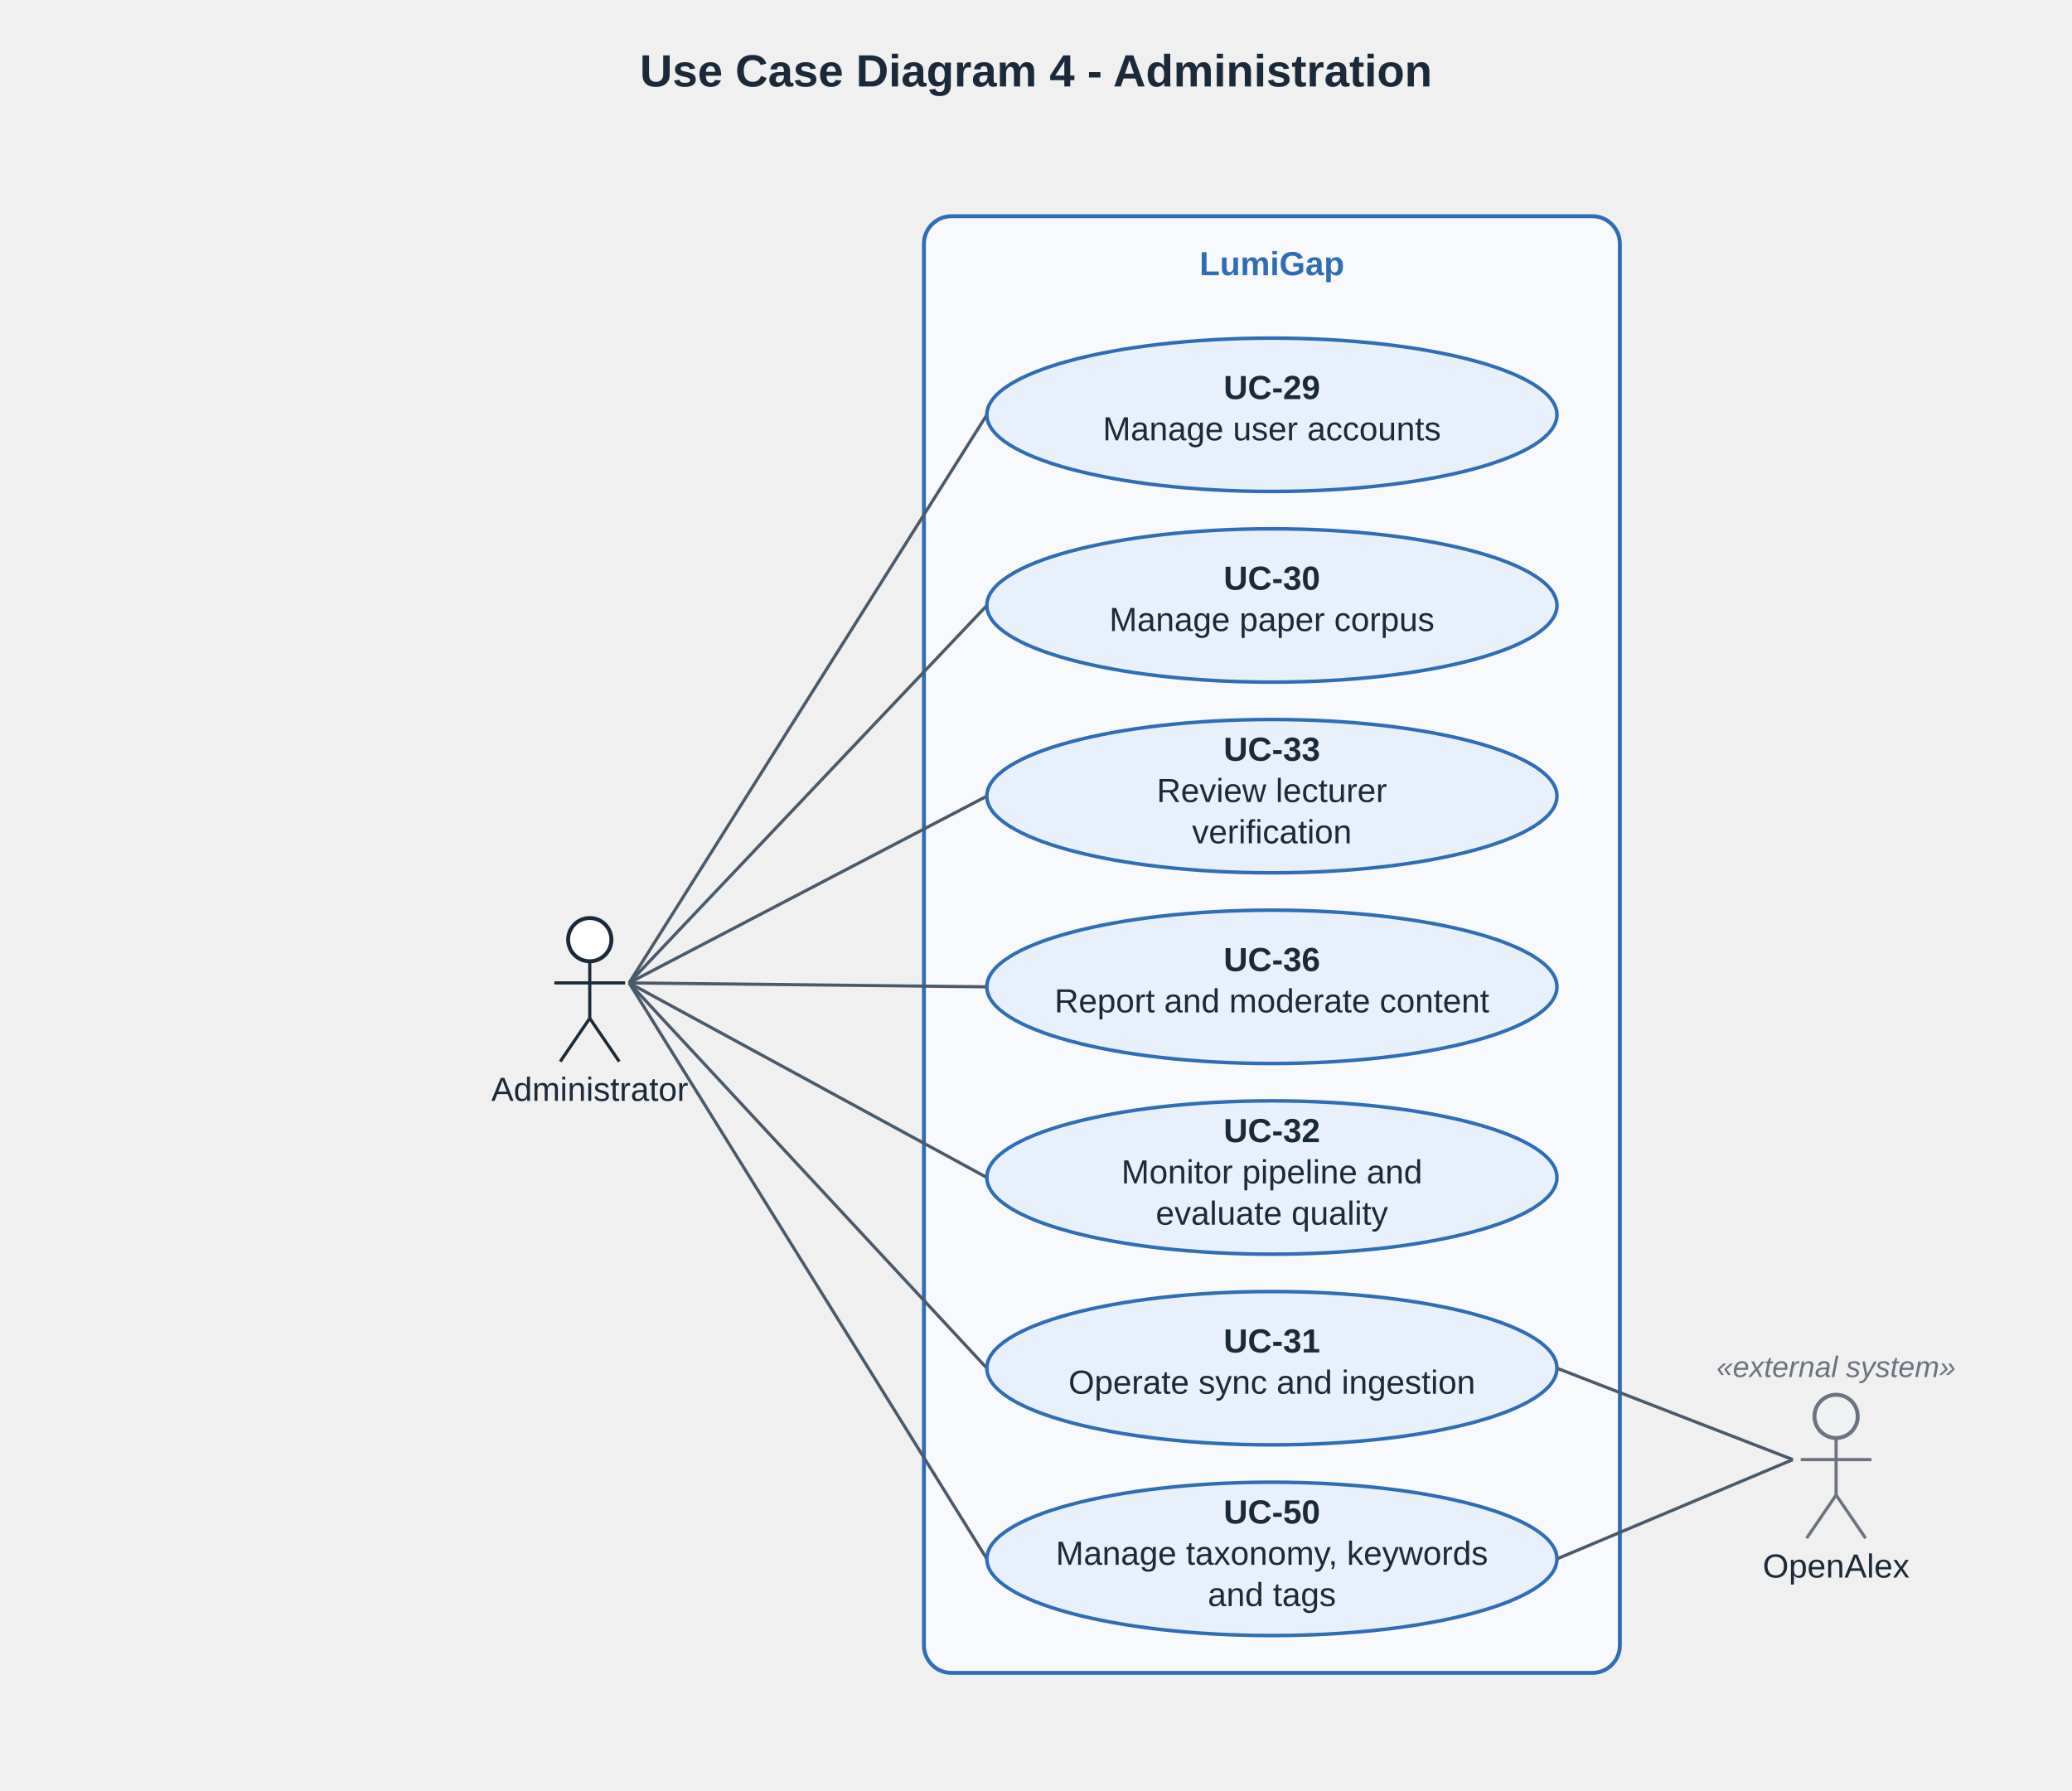
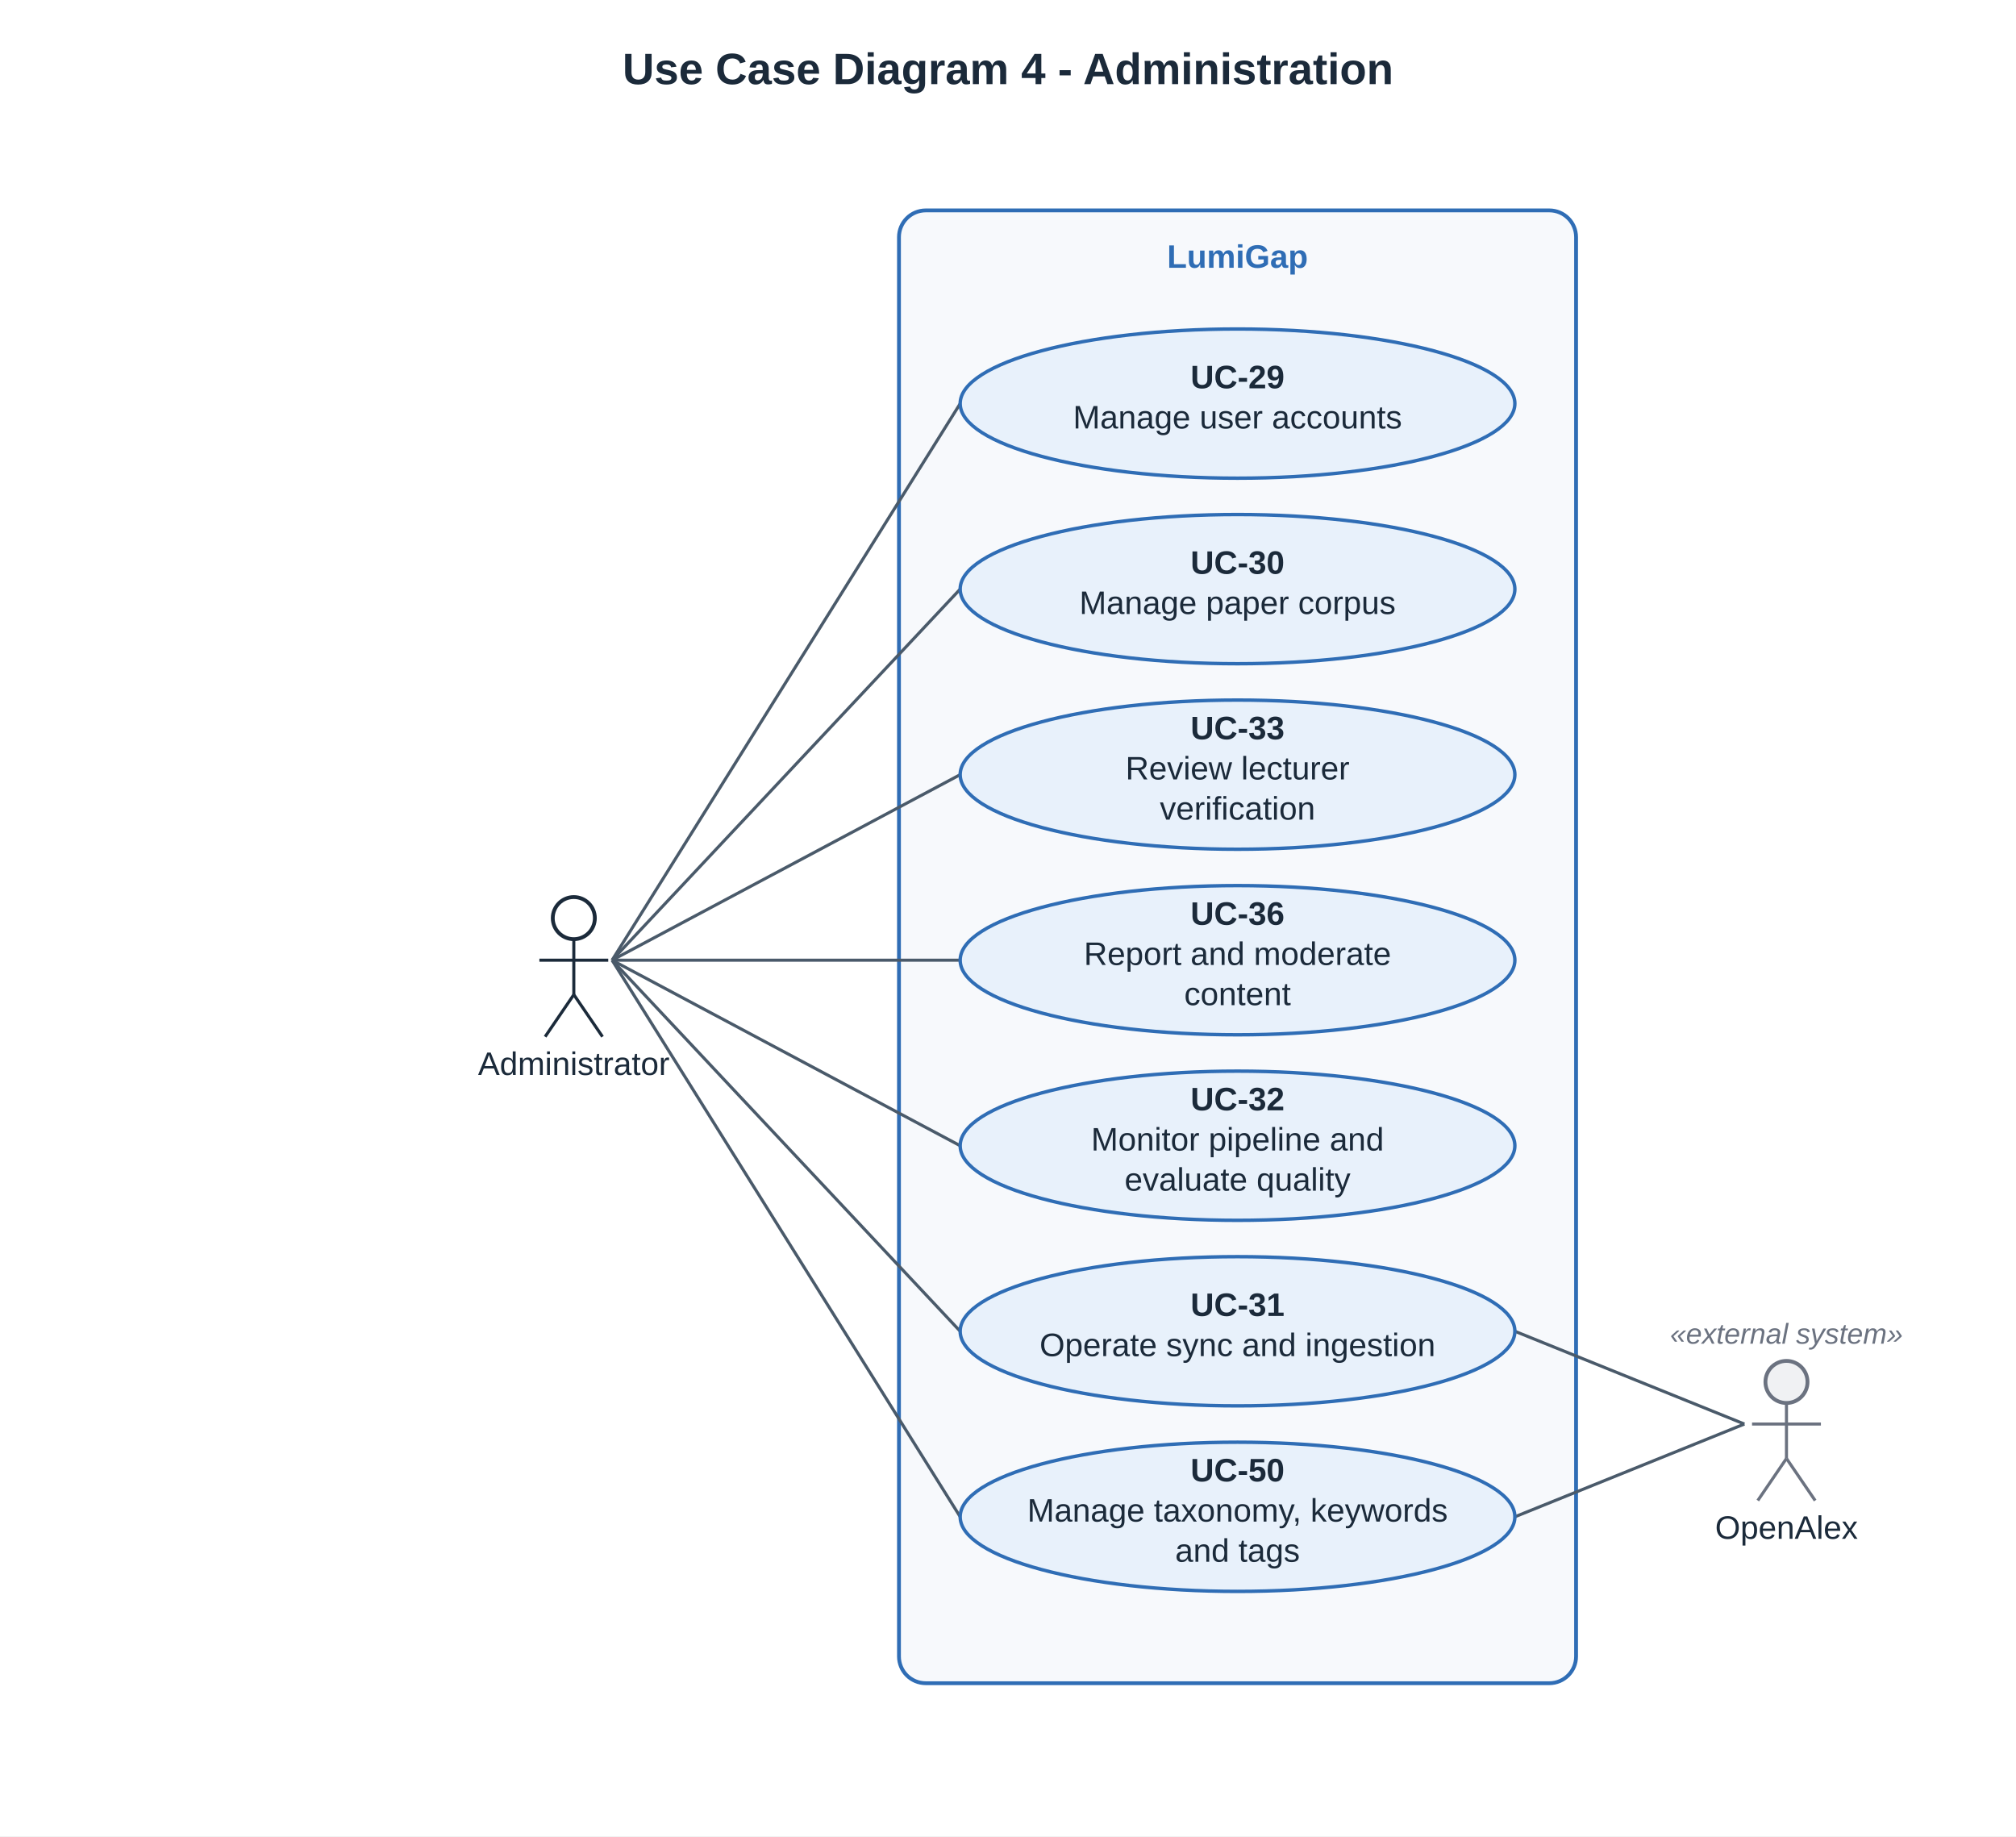
- <svg xmlns="http://www.w3.org/2000/svg" width="1054" height="911" font-family="Segoe UI, Arial, sans-serif" style="background:#fff">
-   <text x="527" y="44" text-anchor="middle" font-size="23" font-weight="700" fill="#1B2A3A">Use Case Diagram 4 - Administration</text>
-   <rect x="470" y="110" width="354" height="741" rx="14" fill="#F7F9FC" stroke="#2F6DB5" stroke-width="2" />
-   <text x="647" y="140" text-anchor="middle" font-size="17" font-weight="700" fill="#2F6DB5">LumiGap</text>
-   <line x1="320" y1="500" x2="502" y2="211" stroke="#4A5A6A" stroke-width="1.6" />
-   <line x1="320" y1="500" x2="502" y2="308" stroke="#4A5A6A" stroke-width="1.6" />
-   <line x1="320" y1="500" x2="502" y2="696" stroke="#4A5A6A" stroke-width="1.6" />
-   <line x1="320" y1="500" x2="502" y2="599" stroke="#4A5A6A" stroke-width="1.6" />
-   <line x1="320" y1="500" x2="502" y2="405" stroke="#4A5A6A" stroke-width="1.6" />
-   <line x1="320" y1="500" x2="502" y2="502" stroke="#4A5A6A" stroke-width="1.6" />
-   <line x1="320" y1="500" x2="502" y2="793" stroke="#4A5A6A" stroke-width="1.6" />
-   <line x1="792" y1="696" x2="912" y2="742.5" stroke="#4A5A6A" stroke-width="1.6" />
-   <line x1="792" y1="793" x2="912" y2="742.5" stroke="#4A5A6A" stroke-width="1.6" />
-   <ellipse cx="647" cy="211" rx="145" ry="39" fill="#E8F1FB" stroke="#2F6DB5" stroke-width="1.8" />
-   <text x="647" y="203" text-anchor="middle" font-size="17" font-weight="700" fill="#1B2A3A">UC-29</text>
-   <text x="647" y="224" text-anchor="middle" font-size="17" fill="#1B2A3A">Manage user accounts</text>
-   <ellipse cx="647" cy="308" rx="145" ry="39" fill="#E8F1FB" stroke="#2F6DB5" stroke-width="1.8" />
-   <text x="647" y="300" text-anchor="middle" font-size="17" font-weight="700" fill="#1B2A3A">UC-30</text>
-   <text x="647" y="321" text-anchor="middle" font-size="17" fill="#1B2A3A">Manage paper corpus</text>
-   <ellipse cx="647" cy="405" rx="145" ry="39" fill="#E8F1FB" stroke="#2F6DB5" stroke-width="1.8" />
-   <text x="647" y="387" text-anchor="middle" font-size="17" font-weight="700" fill="#1B2A3A">UC-33</text>
-   <text x="647" y="408" text-anchor="middle" font-size="17" fill="#1B2A3A">Review lecturer</text>
-   <text x="647" y="429" text-anchor="middle" font-size="17" fill="#1B2A3A">verification</text>
-   <ellipse cx="647" cy="502" rx="145" ry="39" fill="#E8F1FB" stroke="#2F6DB5" stroke-width="1.8" />
-   <text x="647" y="494" text-anchor="middle" font-size="17" font-weight="700" fill="#1B2A3A">UC-36</text>
-   <text x="647" y="515" text-anchor="middle" font-size="17" fill="#1B2A3A">Report and moderate content</text>
-   <ellipse cx="647" cy="599" rx="145" ry="39" fill="#E8F1FB" stroke="#2F6DB5" stroke-width="1.8" />
-   <text x="647" y="581" text-anchor="middle" font-size="17" font-weight="700" fill="#1B2A3A">UC-32</text>
-   <text x="647" y="602" text-anchor="middle" font-size="17" fill="#1B2A3A">Monitor pipeline and</text>
-   <text x="647" y="623" text-anchor="middle" font-size="17" fill="#1B2A3A">evaluate quality</text>
-   <ellipse cx="647" cy="696" rx="145" ry="39" fill="#E8F1FB" stroke="#2F6DB5" stroke-width="1.8" />
-   <text x="647" y="688" text-anchor="middle" font-size="17" font-weight="700" fill="#1B2A3A">UC-31</text>
-   <text x="647" y="709" text-anchor="middle" font-size="17" fill="#1B2A3A">Operate sync and ingestion</text>
-   <ellipse cx="647" cy="793" rx="145" ry="39" fill="#E8F1FB" stroke="#2F6DB5" stroke-width="1.8" />
-   <text x="647" y="775" text-anchor="middle" font-size="17" font-weight="700" fill="#1B2A3A">UC-50</text>
-   <text x="647" y="796" text-anchor="middle" font-size="17" fill="#1B2A3A">Manage taxonomy, keywords</text>
-   <text x="647" y="817" text-anchor="middle" font-size="17" fill="#1B2A3A">and tags</text>
-   <circle cx="300" cy="478" r="11" fill="#fff" stroke="#1B2A3A" stroke-width="2" />
-   <line x1="300" y1="489" x2="300" y2="518" stroke="#1B2A3A" stroke-width="1.6" />
-   <line x1="282" y1="500" x2="318" y2="500" stroke="#1B2A3A" stroke-width="1.6" />
-   <line x1="300" y1="518" x2="285" y2="540" stroke="#1B2A3A" stroke-width="1.6" />
-   <line x1="300" y1="518" x2="315" y2="540" stroke="#1B2A3A" stroke-width="1.6" />
-   <text x="300" y="560" text-anchor="middle" font-size="17" fill="#1B2A3A">Administrator</text>
-   <text x="934" y="700.5" text-anchor="middle" font-size="15" font-style="italic" fill="#6B7280">«external system»</text>
-   <circle cx="934" cy="720.5" r="11" fill="#F0F1F3" stroke="#6B7280" stroke-width="2" />
-   <line x1="934" y1="731.5" x2="934" y2="760.5" stroke="#6B7280" stroke-width="1.6" />
-   <line x1="916" y1="742.5" x2="952" y2="742.5" stroke="#6B7280" stroke-width="1.6" />
-   <line x1="934" y1="760.5" x2="919" y2="782.5" stroke="#6B7280" stroke-width="1.6" />
-   <line x1="934" y1="760.5" x2="949" y2="782.5" stroke="#6B7280" stroke-width="1.6" />
-   <text x="934" y="802.5" text-anchor="middle" font-size="17" fill="#1B2A3A">OpenAlex</text>
+ <svg xmlns="http://www.w3.org/2000/svg" width="1054" height="960" viewBox="0 0 1054 960" font-family="Segoe UI, Arial, sans-serif" style="background:#fff">
+   <rect width="1054" height="960" fill="#fff" />
+   <defs>
+     <marker id="tri" viewBox="0 0 12 12" refX="11" refY="6" markerWidth="14" markerHeight="14" orient="auto">
+       <path d="M0,0 L12,6 L0,12 z" fill="#fff" stroke="#4A5A6A" stroke-width="1.2" />
+     </marker>
+   </defs>
+   <text x="527.0" y="44" text-anchor="middle" font-size="23" font-weight="700" fill="#1B2A3A">Use Case Diagram 4 - Administration</text>
+   <g transform="translate(0,0)">
+     <rect x="470" y="110" width="354" height="770" rx="14" fill="#F7F9FC" stroke="#2F6DB5" stroke-width="2" />
+     <text x="647.0" y="140" text-anchor="middle" font-size="17" font-weight="700" fill="#2F6DB5">LumiGap</text>
+     <line x1="320.0" y1="502.0" x2="502.0" y2="211.0" stroke="#4A5A6A" stroke-width="1.6" />
+     <line x1="320.0" y1="502.0" x2="502.0" y2="308.0" stroke="#4A5A6A" stroke-width="1.6" />
+     <line x1="320.0" y1="502.0" x2="502.0" y2="696.0" stroke="#4A5A6A" stroke-width="1.6" />
+     <line x1="320.0" y1="502.0" x2="502.0" y2="599.0" stroke="#4A5A6A" stroke-width="1.6" />
+     <line x1="320.0" y1="502.0" x2="502.0" y2="405.0" stroke="#4A5A6A" stroke-width="1.6" />
+     <line x1="320.0" y1="502.0" x2="502.0" y2="502.0" stroke="#4A5A6A" stroke-width="1.6" />
+     <line x1="320.0" y1="502.0" x2="502.0" y2="793.0" stroke="#4A5A6A" stroke-width="1.6" />
+     <line x1="792.0" y1="696.0" x2="912.0" y2="744.5" stroke="#4A5A6A" stroke-width="1.6" />
+     <line x1="792.0" y1="793.0" x2="912.0" y2="744.5" stroke="#4A5A6A" stroke-width="1.6" />
+     <ellipse cx="647" cy="211" rx="145" ry="39" fill="#E8F1FB" stroke="#2F6DB5" stroke-width="1.8" />
+     <text x="647" y="203.0" text-anchor="middle" font-size="17" font-weight="700" fill="#1B2A3A">UC-29</text>
+     <text x="647" y="224.0" text-anchor="middle" font-size="17" fill="#1B2A3A">Manage user accounts</text>
+     <ellipse cx="647" cy="308" rx="145" ry="39" fill="#E8F1FB" stroke="#2F6DB5" stroke-width="1.8" />
+     <text x="647" y="300.0" text-anchor="middle" font-size="17" font-weight="700" fill="#1B2A3A">UC-30</text>
+     <text x="647" y="321.0" text-anchor="middle" font-size="17" fill="#1B2A3A">Manage paper corpus</text>
+     <ellipse cx="647" cy="405" rx="145" ry="39" fill="#E8F1FB" stroke="#2F6DB5" stroke-width="1.8" />
+     <text x="647" y="386.5" text-anchor="middle" font-size="17" font-weight="700" fill="#1B2A3A">UC-33</text>
+     <text x="647" y="407.5" text-anchor="middle" font-size="17" fill="#1B2A3A">Review lecturer</text>
+     <text x="647" y="428.5" text-anchor="middle" font-size="17" fill="#1B2A3A">verification</text>
+     <ellipse cx="647" cy="502" rx="145" ry="39" fill="#E8F1FB" stroke="#2F6DB5" stroke-width="1.8" />
+     <text x="647" y="483.5" text-anchor="middle" font-size="17" font-weight="700" fill="#1B2A3A">UC-36</text>
+     <text x="647" y="504.5" text-anchor="middle" font-size="17" fill="#1B2A3A">Report and moderate</text>
+     <text x="647" y="525.5" text-anchor="middle" font-size="17" fill="#1B2A3A">content</text>
+     <ellipse cx="647" cy="599" rx="145" ry="39" fill="#E8F1FB" stroke="#2F6DB5" stroke-width="1.8" />
+     <text x="647" y="580.5" text-anchor="middle" font-size="17" font-weight="700" fill="#1B2A3A">UC-32</text>
+     <text x="647" y="601.5" text-anchor="middle" font-size="17" fill="#1B2A3A">Monitor pipeline and</text>
+     <text x="647" y="622.5" text-anchor="middle" font-size="17" fill="#1B2A3A">evaluate quality</text>
+     <ellipse cx="647" cy="696" rx="145" ry="39" fill="#E8F1FB" stroke="#2F6DB5" stroke-width="1.8" />
+     <text x="647" y="688.0" text-anchor="middle" font-size="17" font-weight="700" fill="#1B2A3A">UC-31</text>
+     <text x="647" y="709.0" text-anchor="middle" font-size="17" fill="#1B2A3A">Operate sync and ingestion</text>
+     <ellipse cx="647" cy="793" rx="145" ry="39" fill="#E8F1FB" stroke="#2F6DB5" stroke-width="1.8" />
+     <text x="647" y="774.5" text-anchor="middle" font-size="17" font-weight="700" fill="#1B2A3A">UC-50</text>
+     <text x="647" y="795.5" text-anchor="middle" font-size="17" fill="#1B2A3A">Manage taxonomy, keywords</text>
+     <text x="647" y="816.5" text-anchor="middle" font-size="17" fill="#1B2A3A">and tags</text>
+     <circle cx="300" cy="480.0" r="11" fill="#fff" stroke="#1B2A3A" stroke-width="2" />
+     <line x1="300" y1="491.0" x2="300" y2="520.0" stroke="#1B2A3A" stroke-width="1.6" />
+     <line x1="282" y1="502.0" x2="318" y2="502.0" stroke="#1B2A3A" stroke-width="1.6" />
+     <line x1="300" y1="520.0" x2="285" y2="542.0" stroke="#1B2A3A" stroke-width="1.6" />
+     <line x1="300" y1="520.0" x2="315" y2="542.0" stroke="#1B2A3A" stroke-width="1.6" />
+     <text x="300" y="562.0" text-anchor="middle" font-size="17" fill="#1B2A3A">Administrator</text>
+     <text x="934" y="702.5" text-anchor="middle" font-size="15" font-style="italic" fill="#6B7280">«external system»</text>
+     <circle cx="934" cy="722.5" r="11" fill="#F0F1F3" stroke="#6B7280" stroke-width="2" />
+     <line x1="934" y1="733.5" x2="934" y2="762.5" stroke="#6B7280" stroke-width="1.6" />
+     <line x1="916" y1="744.5" x2="952" y2="744.5" stroke="#6B7280" stroke-width="1.6" />
+     <line x1="934" y1="762.5" x2="919" y2="784.5" stroke="#6B7280" stroke-width="1.6" />
+     <line x1="934" y1="762.5" x2="949" y2="784.5" stroke="#6B7280" stroke-width="1.6" />
+     <text x="934" y="804.5" text-anchor="middle" font-size="17" fill="#1B2A3A">OpenAlex</text>
+   </g>
</svg>
